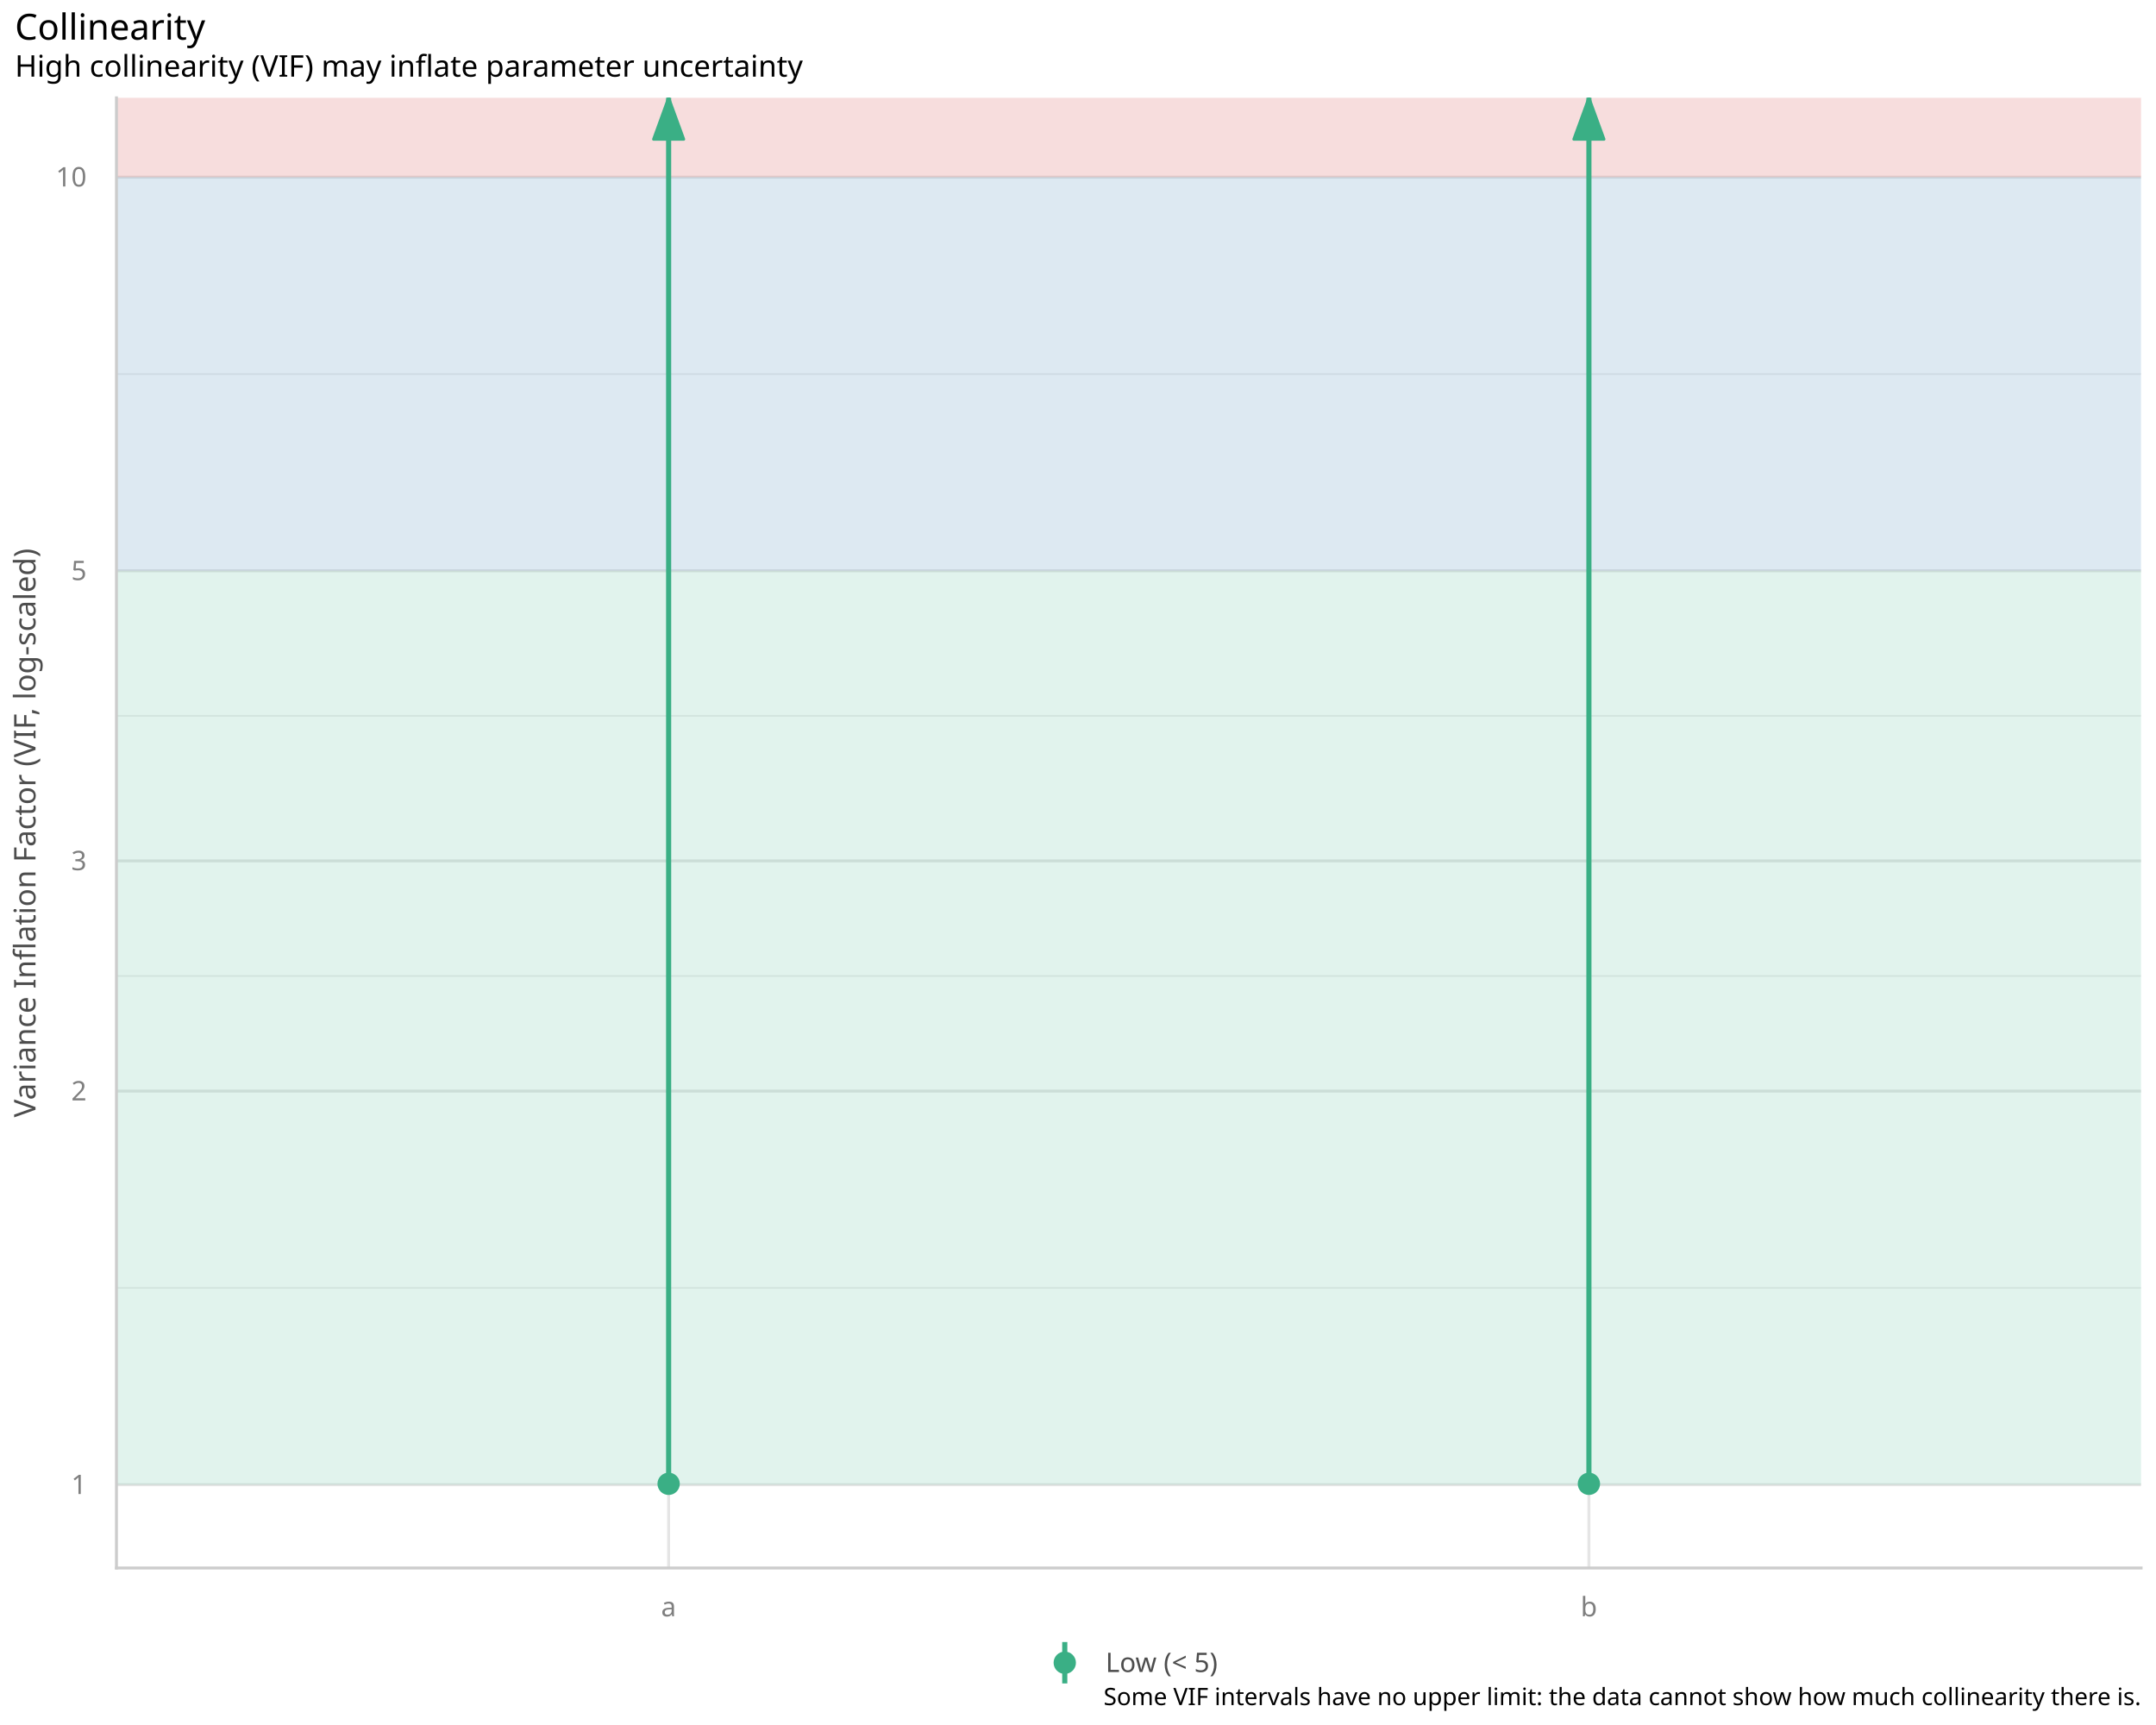
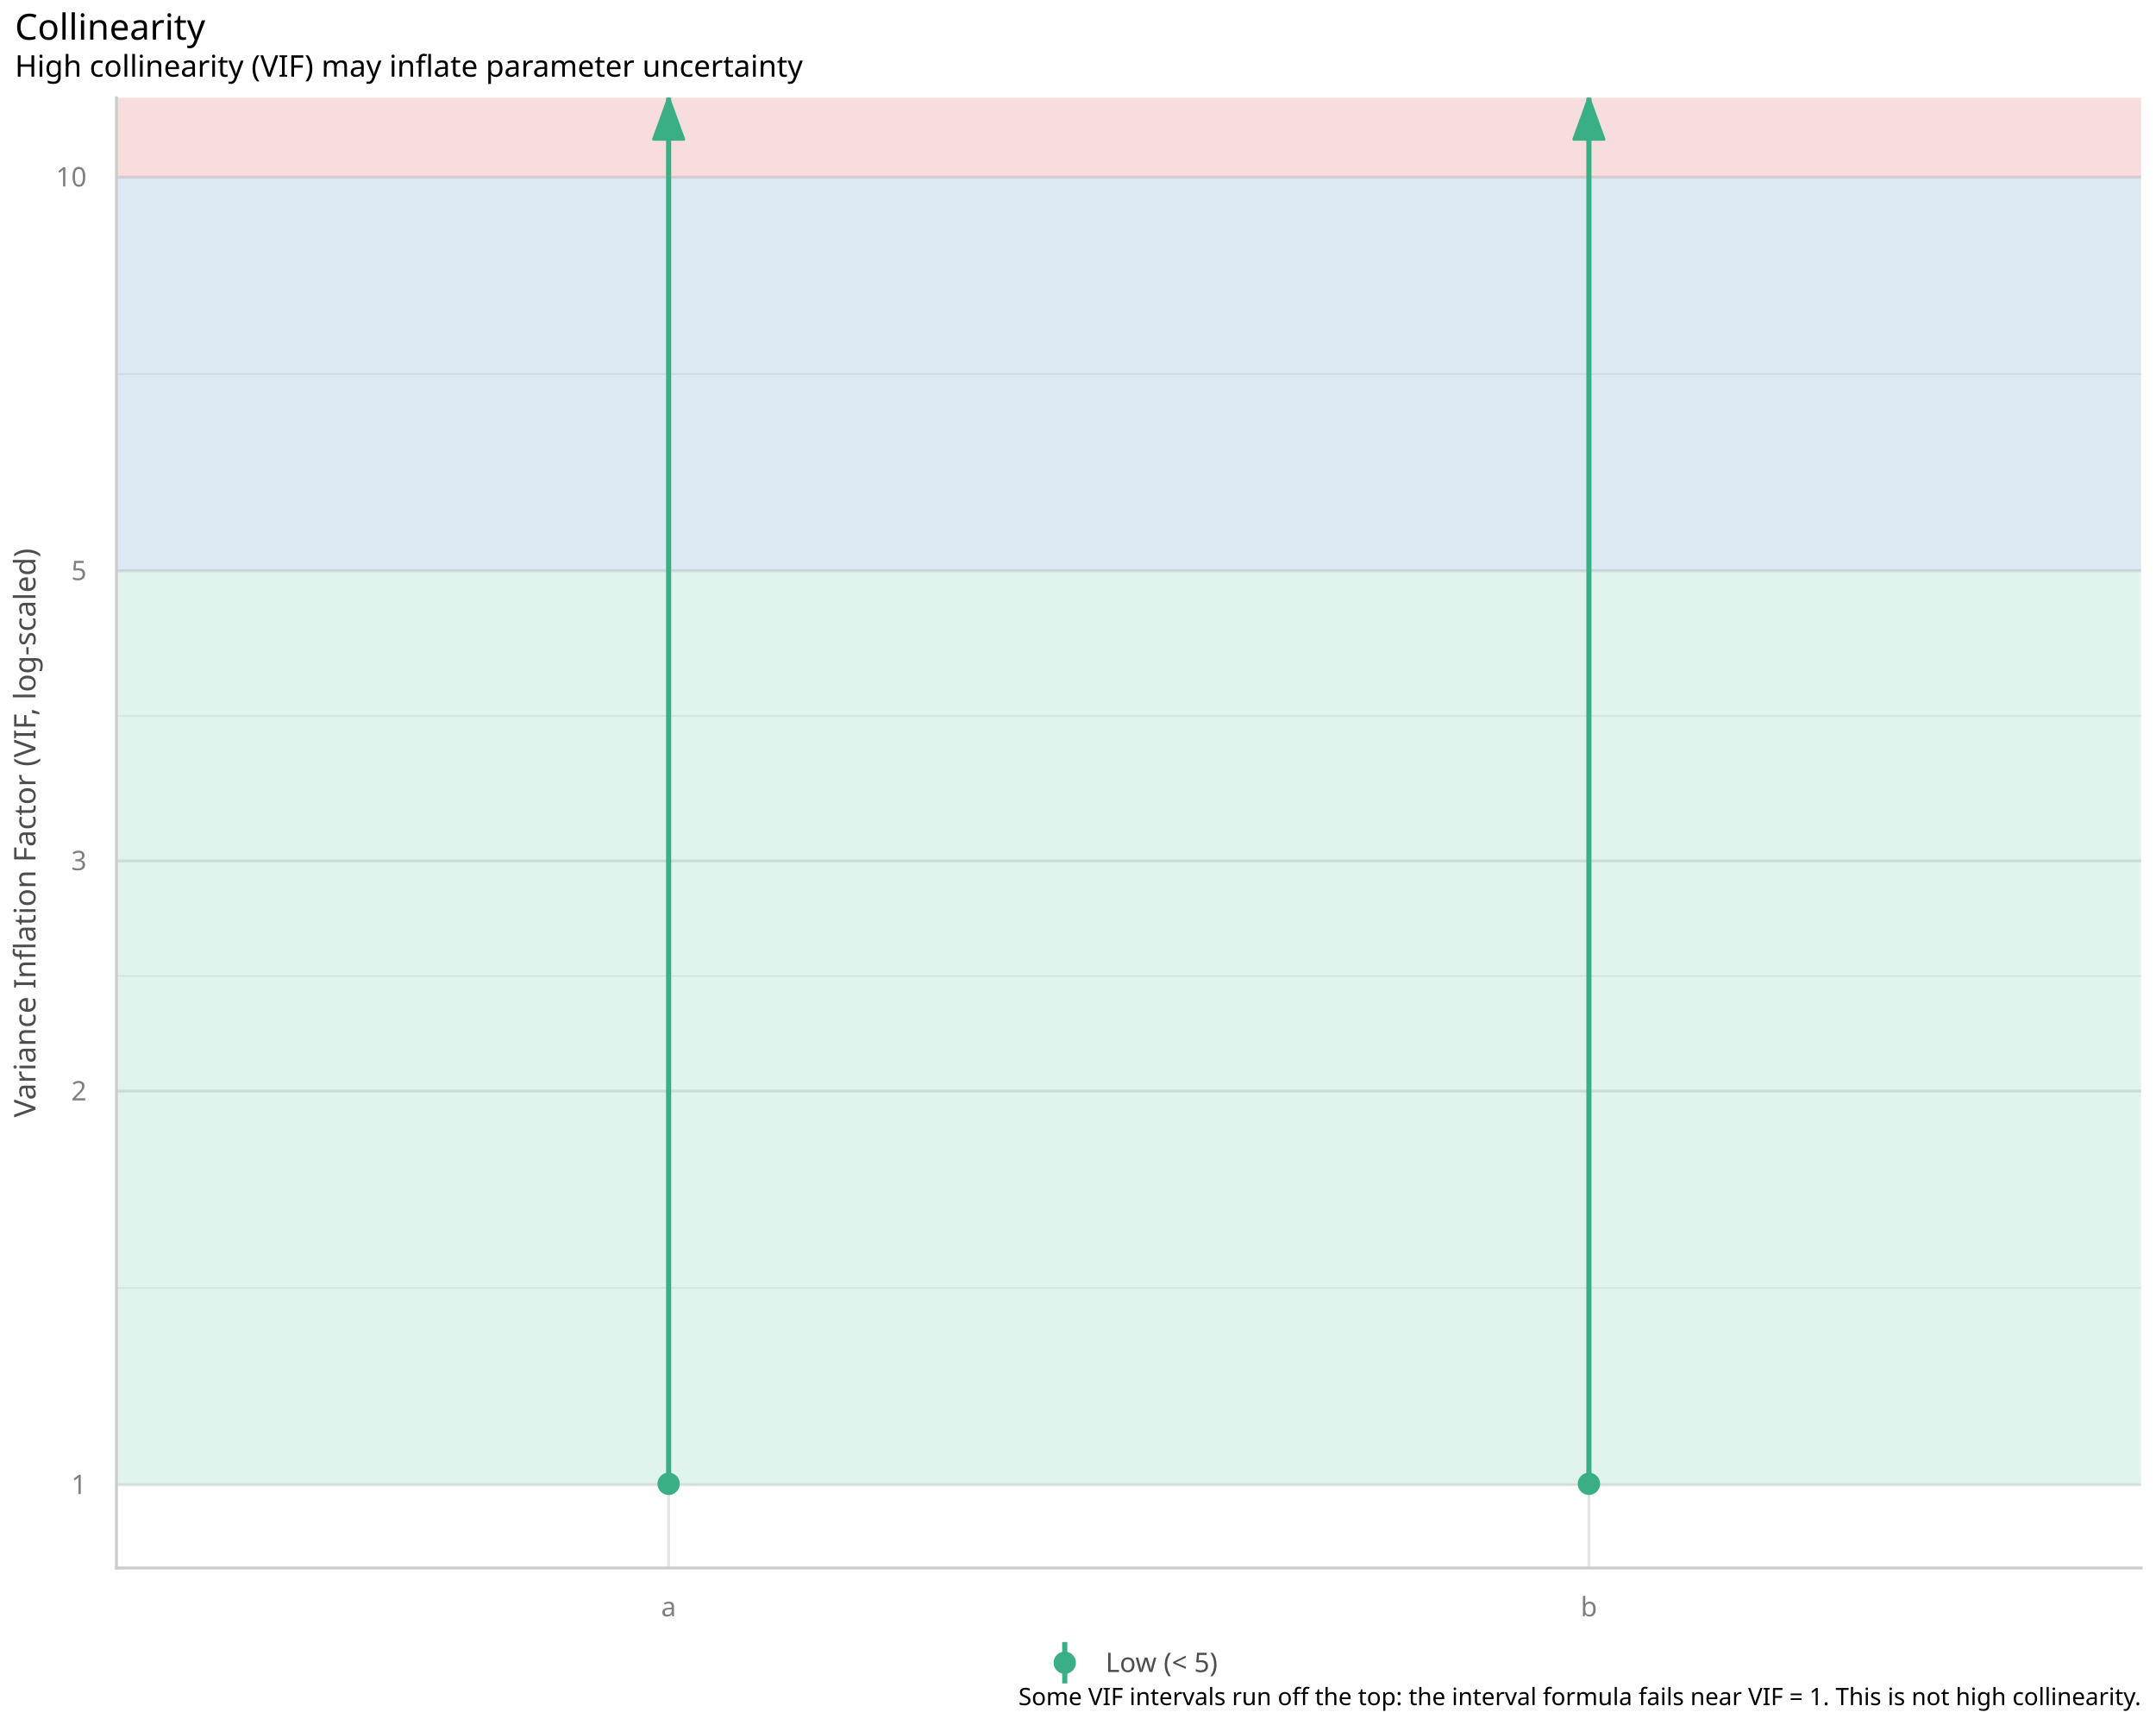
<svg xmlns="http://www.w3.org/2000/svg" class="svglite" data-engine-version="2.0" width="720.00pt" height="576.00pt" viewBox="0 0 720.00 576.00">
  <defs>
    <style type="text/css">
    .svglite line, .svglite polyline, .svglite polygon, .svglite path, .svglite rect, .svglite circle {
      fill: none;
      stroke: #000000;
      stroke-linecap: round;
      stroke-linejoin: round;
      stroke-miterlimit: 10.00;
    }
  </style>
  </defs>
  <rect width="100%" height="100%" style="stroke: none; fill: #FFFFFF;" />
  <defs>
    <clipPath id="cpMC4wMHw3MjAuMDB8MC4wMHw1NzYuMDA=">
      <rect x="0.00" y="0.00" width="720.00" height="576.00" />
    </clipPath>
  </defs>
  <g clip-path="url(#cpMC4wMHw3MjAuMDB8MC4wMHw1NzYuMDA=)">
    <rect x="0.00" y="0.00" width="720.00" height="576.00" style="stroke-width: 0.97; stroke: #FFFFFF; fill: #FFFFFF;" />
  </g>
  <defs>
    <clipPath id="cpMzguODl8NzE1LjAyfDMyLjY2fDUyMy41Nw==">
      <rect x="38.89" y="32.66" width="676.12" height="490.91" />
    </clipPath>
  </defs>
  <g clip-path="url(#cpMzguODl8NzE1LjAyfDMyLjY2fDUyMy41Nw==)">
    <rect x="38.89" y="32.66" width="676.12" height="490.91" style="stroke-width: 0.97; stroke: none; fill: #FFFFFF;" />
    <polyline points="38.89,430.06 715.02,430.06 " style="stroke-width: 0.48; stroke: #EBEBEB; stroke-linecap: butt;" />
    <polyline points="38.89,325.90 715.02,325.90 " style="stroke-width: 0.48; stroke: #EBEBEB; stroke-linecap: butt;" />
    <polyline points="38.89,239.03 715.02,239.03 " style="stroke-width: 0.48; stroke: #EBEBEB; stroke-linecap: butt;" />
    <polyline points="38.89,124.88 715.02,124.88 " style="stroke-width: 0.48; stroke: #EBEBEB; stroke-linecap: butt;" />
    <polyline points="38.89,495.78 715.02,495.78 " style="stroke-width: 0.97; stroke: #E5E5E5; stroke-linecap: butt;" />
    <polyline points="38.89,364.34 715.02,364.34 " style="stroke-width: 0.97; stroke: #E5E5E5; stroke-linecap: butt;" />
    <polyline points="38.89,287.46 715.02,287.46 " style="stroke-width: 0.97; stroke: #E5E5E5; stroke-linecap: butt;" />
    <polyline points="38.89,190.60 715.02,190.60 " style="stroke-width: 0.97; stroke: #E5E5E5; stroke-linecap: butt;" />
    <polyline points="38.89,59.16 715.02,59.16 " style="stroke-width: 0.97; stroke: #E5E5E5; stroke-linecap: butt;" />
    <polyline points="223.29,523.57 223.29,32.66 " style="stroke-width: 0.97; stroke: #E5E5E5; stroke-linecap: butt;" />
    <polyline points="530.62,523.57 530.62,32.66 " style="stroke-width: 0.97; stroke: #E5E5E5; stroke-linecap: butt;" />
    <rect x="38.89" y="190.60" width="676.12" height="305.18" style="stroke-width: 0.97; stroke: none; stroke-linecap: butt; stroke-linejoin: miter; fill: #3AAF85; fill-opacity: 0.15;" />
    <rect x="38.89" y="59.16" width="676.12" height="131.44" style="stroke-width: 0.97; stroke: none; stroke-linecap: butt; stroke-linejoin: miter; fill: #1B6CA8; fill-opacity: 0.15;" />
    <rect x="38.89" y="32.66" width="676.12" height="26.50" style="stroke-width: 0.97; stroke: none; stroke-linecap: butt; stroke-linejoin: miter; fill: #CD201F; fill-opacity: 0.15;" />
    <line x1="223.29" y1="495.78" x2="223.29" y2="32.66" style="stroke-width: 1.71; stroke: #3AAF85; stroke-linecap: butt;" />
    <line x1="530.62" y1="495.78" x2="530.62" y2="32.66" style="stroke-width: 1.71; stroke: #3AAF85; stroke-linecap: butt;" />
    <line x1="223.29" y1="495.46" x2="223.29" y2="32.66" style="stroke-width: 0.97; stroke: #3AAF85;" />
    <polygon points="228.33,46.50 223.29,32.66 218.26,46.50 " style="stroke-width: 0.97; stroke: #3AAF85; fill: #3AAF85;" />
    <line x1="530.62" y1="495.46" x2="530.62" y2="32.66" style="stroke-width: 0.97; stroke: #3AAF85;" />
    <polygon points="535.66,46.50 530.62,32.66 525.58,46.50 " style="stroke-width: 0.97; stroke: #3AAF85; fill: #3AAF85;" />
    <circle cx="223.29" cy="495.46" r="3.73" style="stroke-width: 0.00; stroke: none; fill: #3AAF85;" />
    <circle cx="530.62" cy="495.46" r="3.73" style="stroke-width: 0.00; stroke: none; fill: #3AAF85;" />
  </g>
  <g clip-path="url(#cpMC4wMHw3MjAuMDB8MC4wMHw1NzYuMDA=)">
    <polyline points="38.89,523.57 38.89,32.66 " style="stroke-width: 0.97; stroke: #CCCCCC; stroke-linecap: square;" />
    <text x="28.93" y="498.88" text-anchor="end" style="font-size: 9.00px; fill: #7F7F7F; font-family: sans;" textLength="5.01px" lengthAdjust="spacingAndGlyphs">1</text>
    <text x="28.93" y="367.44" text-anchor="end" style="font-size: 9.00px; fill: #7F7F7F; font-family: sans;" textLength="5.01px" lengthAdjust="spacingAndGlyphs">2</text>
    <text x="28.93" y="290.56" text-anchor="end" style="font-size: 9.00px; fill: #7F7F7F; font-family: sans;" textLength="5.01px" lengthAdjust="spacingAndGlyphs">3</text>
    <text x="28.93" y="193.69" text-anchor="end" style="font-size: 9.00px; fill: #7F7F7F; font-family: sans;" textLength="5.01px" lengthAdjust="spacingAndGlyphs">5</text>
    <text x="28.93" y="62.26" text-anchor="end" style="font-size: 9.00px; fill: #7F7F7F; font-family: sans;" textLength="10.01px" lengthAdjust="spacingAndGlyphs">10</text>
    <polyline points="38.89,523.57 715.02,523.57 " style="stroke-width: 0.97; stroke: #CCCCCC; stroke-linecap: square;" />
    <text x="223.29" y="539.72" text-anchor="middle" style="font-size: 9.00px; fill: #7F7F7F; font-family: sans;" textLength="5.01px" lengthAdjust="spacingAndGlyphs">a</text>
    <text x="530.62" y="539.72" text-anchor="middle" style="font-size: 9.00px; fill: #7F7F7F; font-family: sans;" textLength="5.01px" lengthAdjust="spacingAndGlyphs">b</text>
    <text transform="translate(11.86,278.11) rotate(-90)" text-anchor="middle" style="font-size: 10.00px; fill: #4D4D4D; font-family: sans;" textLength="184.54px" lengthAdjust="spacingAndGlyphs">Variance Inflation Factor (VIF, log-scaled)</text>
    <rect x="346.94" y="546.57" width="60.03" height="17.28" style="stroke-width: 0.97; stroke: none; fill: #FFFFFF;" />
    <line x1="355.58" y1="562.12" x2="355.58" y2="548.30" style="stroke-width: 1.71; stroke: #3AAF85; stroke-linecap: butt;" />
    <circle cx="355.58" cy="555.21" r="3.73" style="stroke-width: 0.00; stroke: none; fill: #3AAF85;" />
    <text x="369.20" y="558.31" style="font-size: 9.00px; fill: #4D4D4D; font-family: sans;" textLength="37.77px" lengthAdjust="spacingAndGlyphs">Low (&lt; 5)</text>
    <text x="4.98" y="25.60" style="font-size: 10.00px; font-family: sans;" textLength="246.79px" lengthAdjust="spacingAndGlyphs">High collinearity (VIF) may inflate parameter uncertainty</text>
    <text x="4.98" y="13.24" style="font-size: 12.00px; font-family: sans;" textLength="59.36px" lengthAdjust="spacingAndGlyphs">Collinearity</text>
-     <text x="715.02" y="569.36" text-anchor="end" style="font-size: 8.00px; font-family: sans;" textLength="327.31px" lengthAdjust="spacingAndGlyphs">Some VIF intervals have no upper limit: the data cannot show how much collinearity there is.</text>
+     <text x="715.02" y="569.36" text-anchor="end" style="font-size: 8.00px; font-family: sans;" textLength="355.08px" lengthAdjust="spacingAndGlyphs">Some VIF intervals run off the top: the interval formula fails near VIF = 1. This is not high collinearity.</text>
  </g>
</svg>
